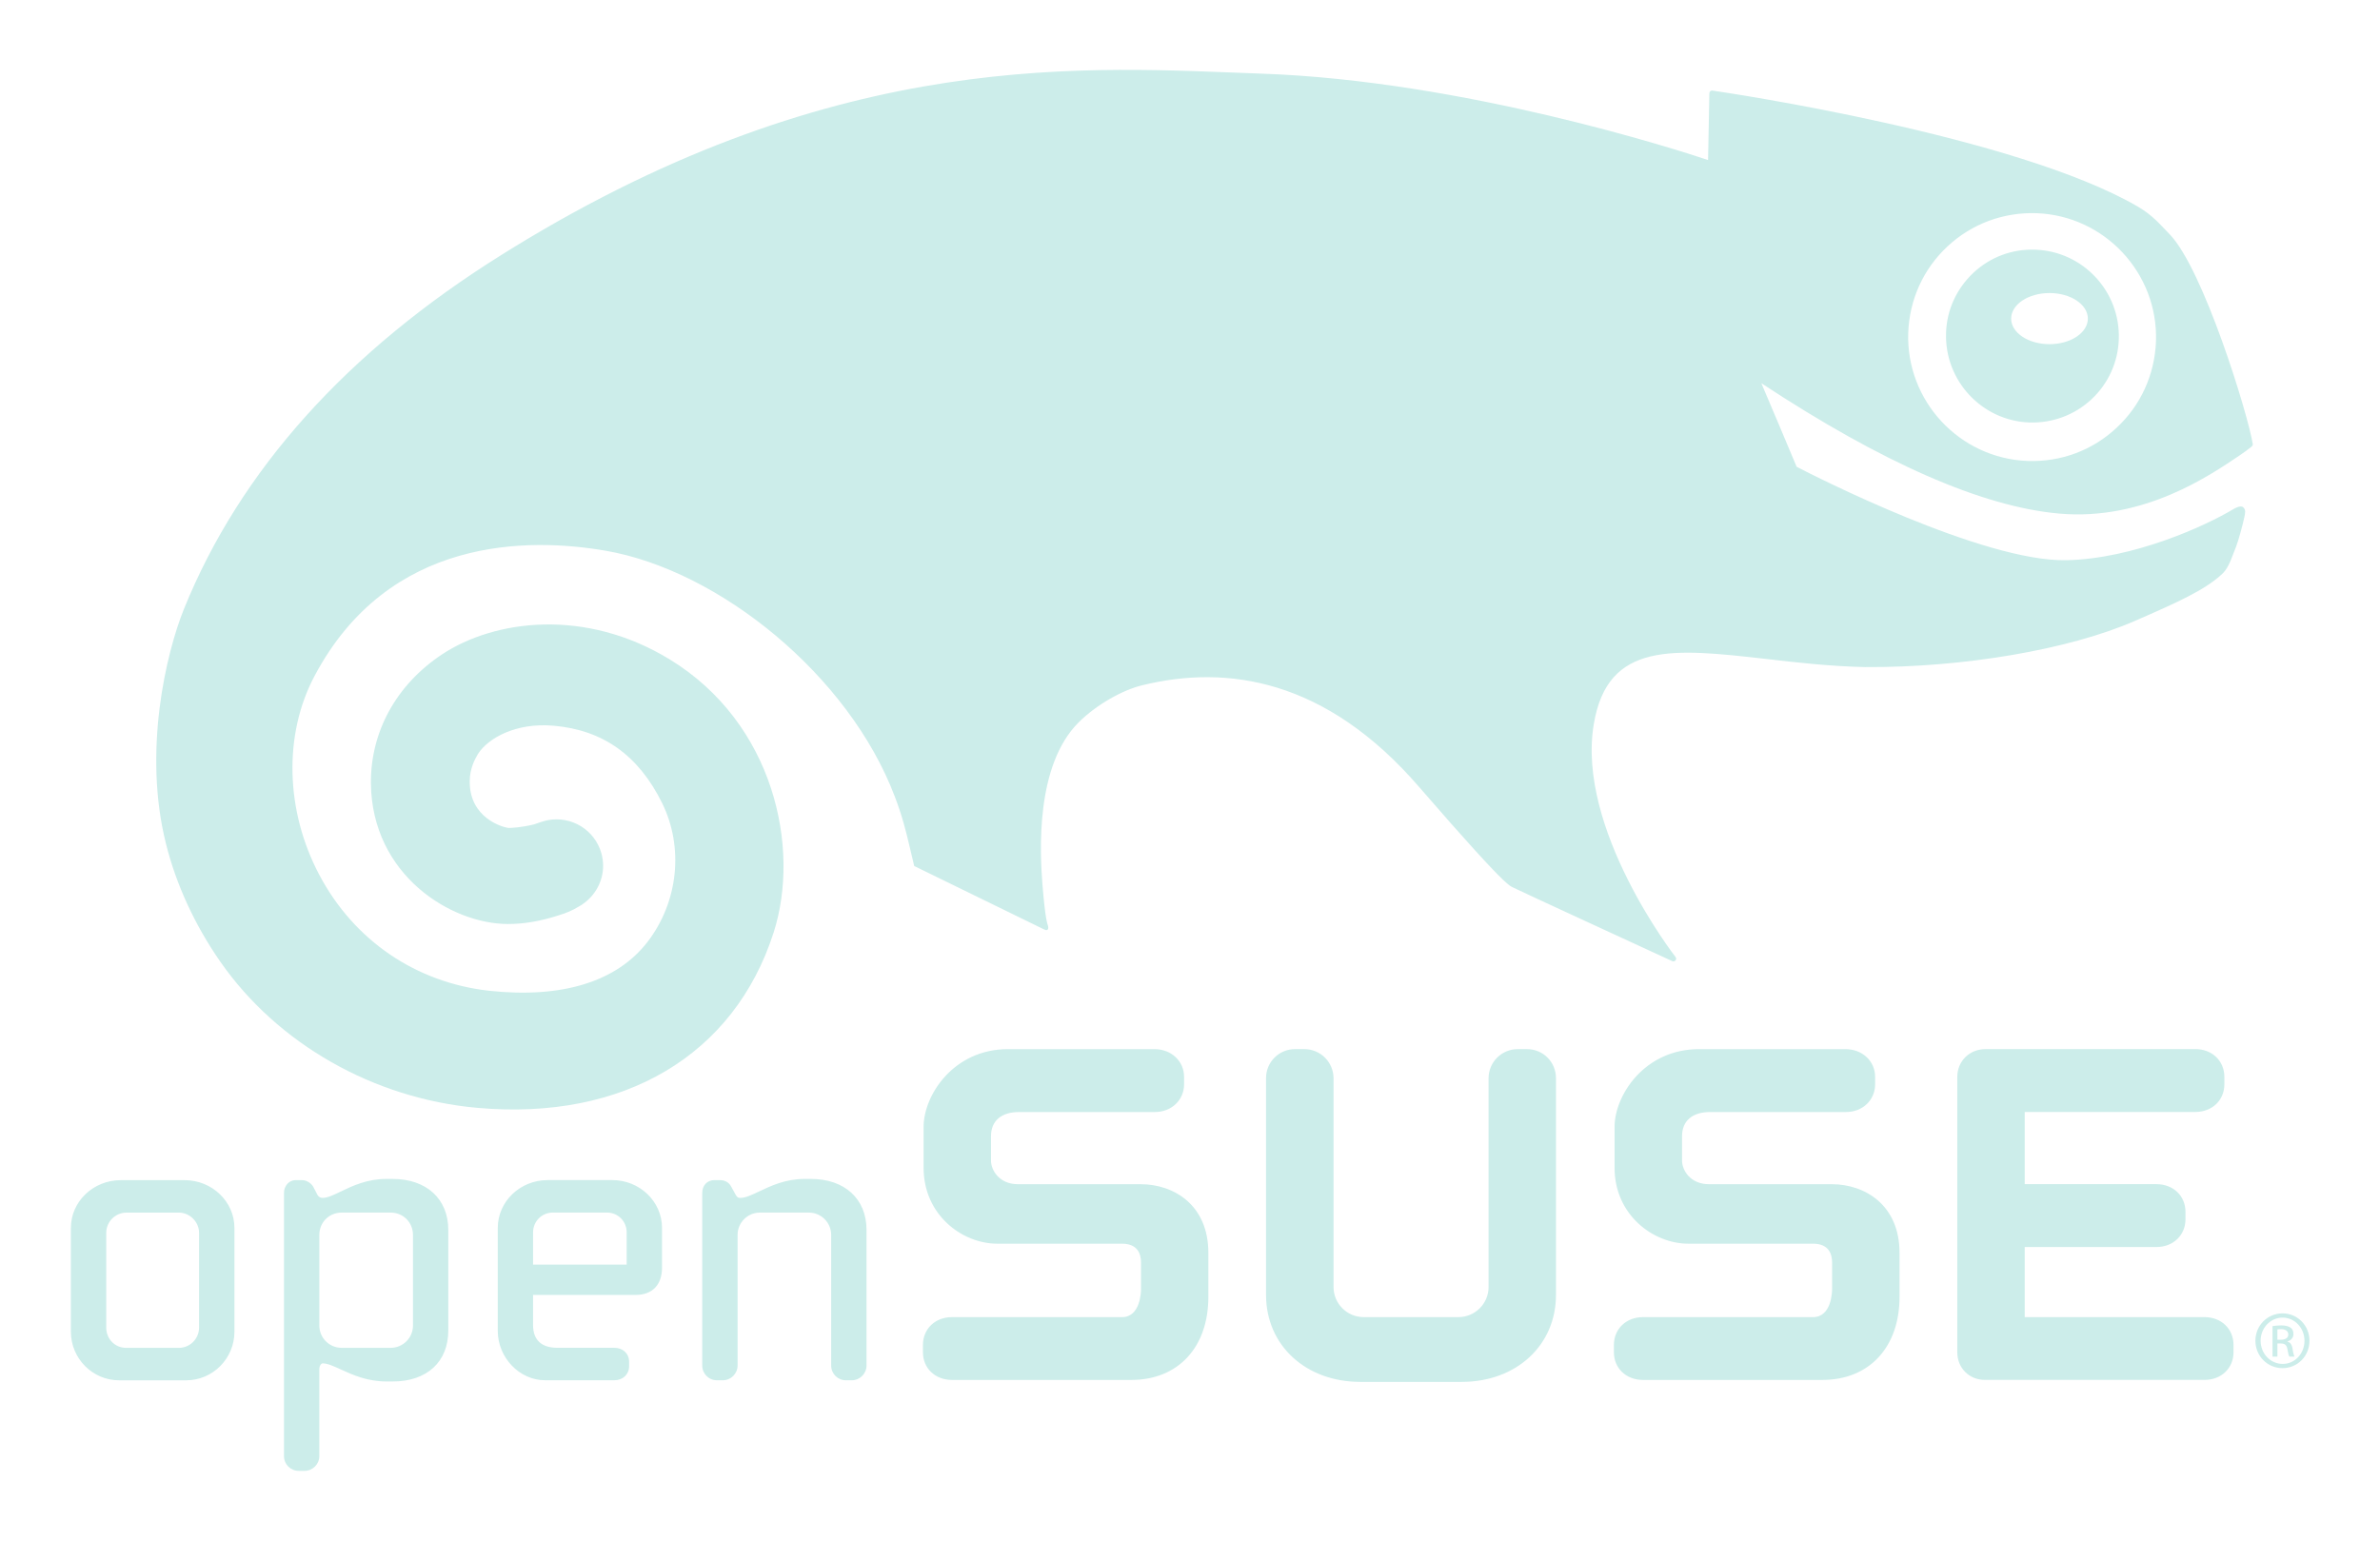
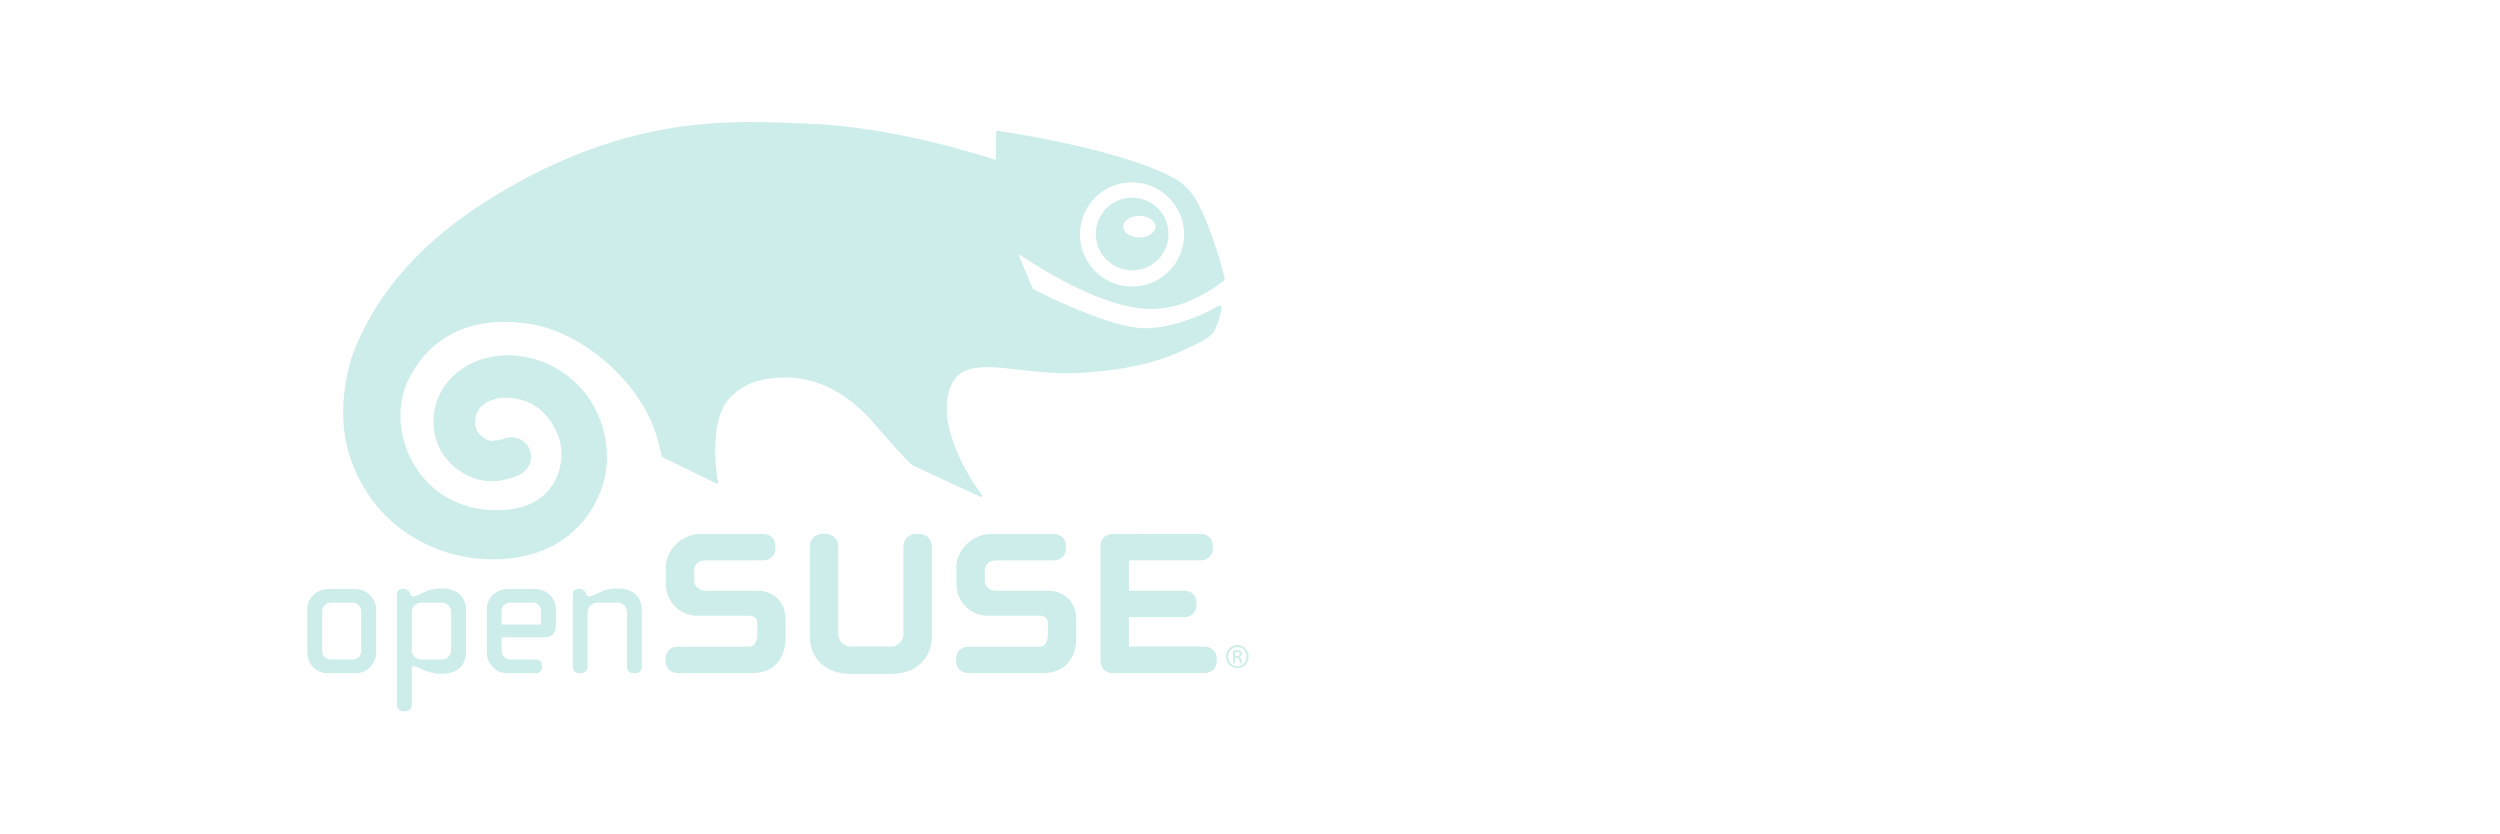
- <svg xmlns="http://www.w3.org/2000/svg" width="139" height="90" viewBox="0 0 340 220.3">
+ <svg xmlns="http://www.w3.org/2000/svg" width="270" height="90" viewBox="-94.4 -31.5 849.8 283.3">
  <g fill="#ccedea">
    <path d="M290.85 35.7c-3.311-.12-6.45 1.05-8.85 3.3s-3.815 5.3-3.915 8.6c-.23 6.82 5.111 12.559 11.916 12.81 3.31.1 6.465-1.07 8.878-3.32a12.25 12.25 0 0 0 3.901-8.6c.23-6.818-5.109-12.548-11.93-12.79m2.02 13.512c-3.03 0-5.479-1.64-5.479-3.65 0-2.029 2.449-3.66 5.48-3.66 3.03 0 5.486 1.631 5.486 3.66 0 2.01-2.458 3.65-5.486 3.65m28.798 14.729c.09-.07.296-.251.269-.42-.685-4.278-7.06-25.028-11.884-30.018-1.33-1.36-2.394-2.7-4.55-3.96-17.454-10.171-58.863-16.31-60.803-16.59 0 0-.194-.041-.33.09-.104.103-.124.3-.124.3s-.16 8.58-.184 9.54c-4.229-1.42-34.972-11.351-63.791-12.351-24.44-.86-60.033-4.02-107.2 24.98l-1.394.868c-22.19 13.841-37.51 30.91-45.518 50.74-2.512 6.24-5.89 20.32-2.542 33.568 1.442 5.791 4.13 11.611 7.756 16.82 8.194 11.77 21.944 19.58 36.749 20.898 20.904 1.87 36.733-7.519 42.363-25.099 3.87-12.13 0-29.928-14.84-39.008-12.07-7.39-25.048-5.71-32.577-.73-6.531 4.33-10.23 11.06-10.165 18.451.15 13.11 11.444 20.078 19.564 20.1 2.359 0 4.728-.41 7.4-1.28.95-.29 1.844-.65 2.83-1.26l.309-.18.194-.13-.065.038c1.85-1.261 2.964-3.311 2.964-5.51q.001-.902-.256-1.821c-.959-3.32-4.239-5.328-7.638-4.71l-.46.11-.62.189-.902.31c-1.87.46-3.269.5-3.569.51-.95-.06-5.624-1.46-5.624-6.58v-.07c0-1.88.754-3.199 1.17-3.92 1.454-2.28 5.435-4.518 10.814-4.05 7.059.61 12.149 4.23 15.52 11.06 3.128 6.35 2.31 14.16-2.11 19.88-4.39 5.669-12.205 8.079-22.598 6.96-10.481-1.16-19.34-7.191-24.303-16.58-4.857-9.177-5.122-20.058-.686-28.417 10.609-20.03 30.649-19.82 41.637-17.921 16.26 2.82 34.758 17.819 41.319 35.139 1.06 2.76 1.6 4.95 2.071 6.95l.709 2.99 18.37 8.97c.394.192.528.258.685.14.19-.14.081-.53.081-.53-.114-.41-.38-.789-.805-5.93-.349-4.561-1.059-17.05 5.229-23.24 2.441-2.418 6.16-4.577 9.099-5.268 12.04-2.941 26.159-.912 39.507 14.54 6.91 7.98 10.279 11.618 11.97 13.248 0 0 .385.364.589.532.223.183.369.337.694.519.558.31 22.954 10.62 22.954 10.62s.266.132.462-.11c.193-.24.01-.479.01-.479-.15-.17-14.2-18.328-11.698-33.279 1.97-11.909 11.447-10.83 24.558-9.35 4.279.5 9.151 1.06 14.196 1.172 14.084.09 29.254-2.511 38.604-6.601 6.049-2.63 9.909-4.38 12.328-6.579.87-.72 1.32-1.89 1.79-3.15l.33-.831c.391-1.021.966-3.171 1.219-4.35.102-.519.22-1.027-.209-1.36-.392-.302-1.294.241-1.294.241-4.106 2.471-14.37 7.15-23.965 7.35-11.914.24-36.054-12.06-38.555-13.36-1.674-3.985-3.346-7.972-5.044-11.947 17.27 11.379 31.594 17.668 42.56 18.638 12.206 1.087 21.722-5.573 25.852-8.344.54-.36 1.08-.762 1.576-1.148zm-48.992-16.369c.176-4.73 2.156-9.12 5.615-12.34 3.46-3.23 7.974-4.9 12.708-4.75 9.76.35 17.43 8.59 17.095 18.339-.184 4.73-2.165 9.12-5.614 12.33-3.46 3.25-7.965 4.92-12.72 4.76-9.75-.36-17.41-8.58-17.084-18.338z" clip-rule="evenodd" fill-rule="evenodd" />
    <path d="M143.98 150.01c-7.784 0-12.065 6.58-12.065 11.13v5.84c0 6.7 5.474 10.851 10.55 10.851h17.819c2.245 0 2.715 1.47 2.715 2.71v3.769c0 .4-.081 4.02-2.715 4.02h-24.303c-2.415 0-4.16 1.68-4.16 3.98v1.041c0 2.29 1.745 3.96 4.16 3.96h25.624c6.698 0 11.02-4.66 11.02-11.879v-6.301c0-6.779-4.87-9.81-9.706-9.81h-17.533c-2.64 0-3.835-1.98-3.835-3.38v-3.479c0-2.19 1.464-3.46 4.025-3.46h19.408c2.38 0 4.17-1.71 4.17-3.971v-1.04c0-2.27-1.82-3.981-4.25-3.981zm72.86 0a4.16 4.16 0 0 0-4.155 4.17v29.839c0 2.39-1.95 4.31-4.31 4.31h-13.546a4.31 4.31 0 0 1-4.309-4.31V154.18a4.174 4.174 0 0 0-4.169-4.171h-1.31a4.135 4.135 0 0 0-4.17 4.17v30.971c0 7.21 5.673 12.44 13.488 12.44h14.485c7.805 0 13.475-5.228 13.475-12.44v-30.97c0-2.33-1.829-4.171-4.16-4.171zm25.93 0c-7.78 0-12.074 6.58-12.074 11.13v5.84c0 6.7 5.484 10.851 10.564 10.851h17.814c2.249 0 2.72 1.47 2.72 2.71v3.769c0 .4-.08 4.02-2.72 4.02H234.76c-2.404 0-4.16 1.68-4.16 3.98v1.041c0 2.29 1.756 3.96 4.16 3.96h25.633c6.7 0 11.041-4.66 11.041-11.879v-6.301c0-6.779-4.884-9.81-9.72-9.81h-17.533c-2.647 0-3.84-1.98-3.84-3.38v-3.479c0-2.19 1.465-3.46 4.026-3.46h19.419c2.375 0 4.158-1.71 4.158-3.971v-1.04c0-2.27-1.818-3.981-4.26-3.981zm36.92 3.98v39.358c0 2.259 1.705 3.96 3.964 3.96h31.364c2.415 0 4.16-1.67 4.16-3.96v-1.042c0-2.3-1.745-3.98-4.16-3.98H289.33v-10.02h18.822c2.41 0 4.16-1.69 4.16-3.98v-1.04c0-2.302-1.75-3.971-4.16-3.971H289.33v-10.32h24.382c2.406 0 4.16-1.66 4.16-3.971v-1.04c0-2.301-1.754-3.981-4.16-3.981l-29.968.003c-2.307 0-4.055 1.715-4.055 3.984zM17.143 168.745c-3.93 0-7.13 3.058-7.13 6.83v14.839c0 3.83 3.096 6.95 6.892 6.95h9.599c3.795 0 6.891-3.12 6.891-6.95v-14.84c0-3.769-3.2-6.83-7.13-6.83zm-2.076 21.08v-13.551a2.903 2.903 0 0 1 2.9-2.889h7.48c1.56 0 2.89 1.33 2.89 2.889v13.55c0 1.6-1.295 2.9-2.89 2.9h-7.535c-1.6 0-2.845-1.272-2.845-2.9m40.066-21.255c-2.768 0-4.855.99-6.53 1.8-1.02.489-1.905.912-2.59.912a.82.82 0 0 1-.716-.37l-.638-1.221c-.16-.321-.8-.949-1.591-.949h-.95c-.911 0-1.64.82-1.64 1.819v37.64c0 1.18.93 2.11 2.11 2.11h.82c1.17 0 2.12-.94 2.12-2.11v-12.49c0-.37.24-.77.485-.77.685 0 1.57.402 2.59.87 1.675.77 3.762 1.72 6.53 1.72h.886c4.9 0 7.948-2.801 7.948-7.3v-14.368c0-4.43-3.113-7.291-7.948-7.291zm-9.603 20.963V176.57c0-1.79 1.4-3.188 3.189-3.188h7.01c1.79 0 3.189 1.4 3.189 3.188v12.962a3.19 3.19 0 0 1-3.189 3.188h-7.01a3.19 3.19 0 0 1-3.189-3.188m25.51-13.965v14.73c0 3.82 3.102 7.059 6.76 7.059h9.905c1.224 0 2.11-.849 2.11-2.001v-.65c0-1.159-.886-1.99-2.11-1.99h-8.137c-2.28 0-3.483-1.12-3.483-3.252v-4.309h14.678c2.361 0 3.757-1.44 3.757-3.88v-5.71c0-3.77-3.195-6.83-7.11-6.83l-9.248.002c-3.93.003-7.121 3.06-7.121 6.831m5.046.65c0-1.59 1.25-2.839 2.843-2.839h7.71c1.589 0 2.829 1.25 2.829 2.84v4.599H76.085zm38.836-7.648c-2.759 0-4.84.99-6.52 1.79-1.046.492-1.939.922-2.668.922-.321 0-.451-.04-.7-.472l-.58-1.06c-.334-.67-.9-1.008-1.665-1.008h-.816c-.985 0-1.705.768-1.705 1.819v24.69c0 1.17.925 2.11 2.116 2.11h.815a2.12 2.12 0 0 0 2.124-2.11v-18.68c0-1.75 1.43-3.188 3.18-3.188h7.014a3.196 3.196 0 0 1 3.185 3.188v18.68c0 1.17.93 2.11 2.11 2.11h.824a2.12 2.12 0 0 0 2.12-2.11v-19.39c0-4.43-3.114-7.29-7.953-7.29zm211.275 19.223c2.136 0 3.838 1.736 3.838 3.91 0 2.204-1.703 3.923-3.855 3.923-2.137 0-3.873-1.719-3.873-3.924 0-2.171 1.736-3.91 3.873-3.91zm-.017.607c-1.72 0-3.126 1.477-3.126 3.3 0 1.86 1.407 3.317 3.143 3.317 1.736.02 3.126-1.457 3.126-3.299s-1.39-3.318-3.126-3.318zm-.73 5.575h-.695v-4.358c.365-.053.712-.105 1.233-.105.662 0 1.095.138 1.354.33.262.189.402.484.402.903 0 .571-.382.919-.85 1.06v.036c.382.068.641.416.729 1.06.105.678.207.938.277 1.076h-.73c-.105-.138-.208-.538-.294-1.112-.105-.554-.382-.765-.938-.765h-.486v1.875zm0-2.415h.503c.574 0 1.06-.207 1.06-.747 0-.382-.277-.765-1.06-.765-.226 0-.382.018-.503.037z" />
  </g>
</svg>
